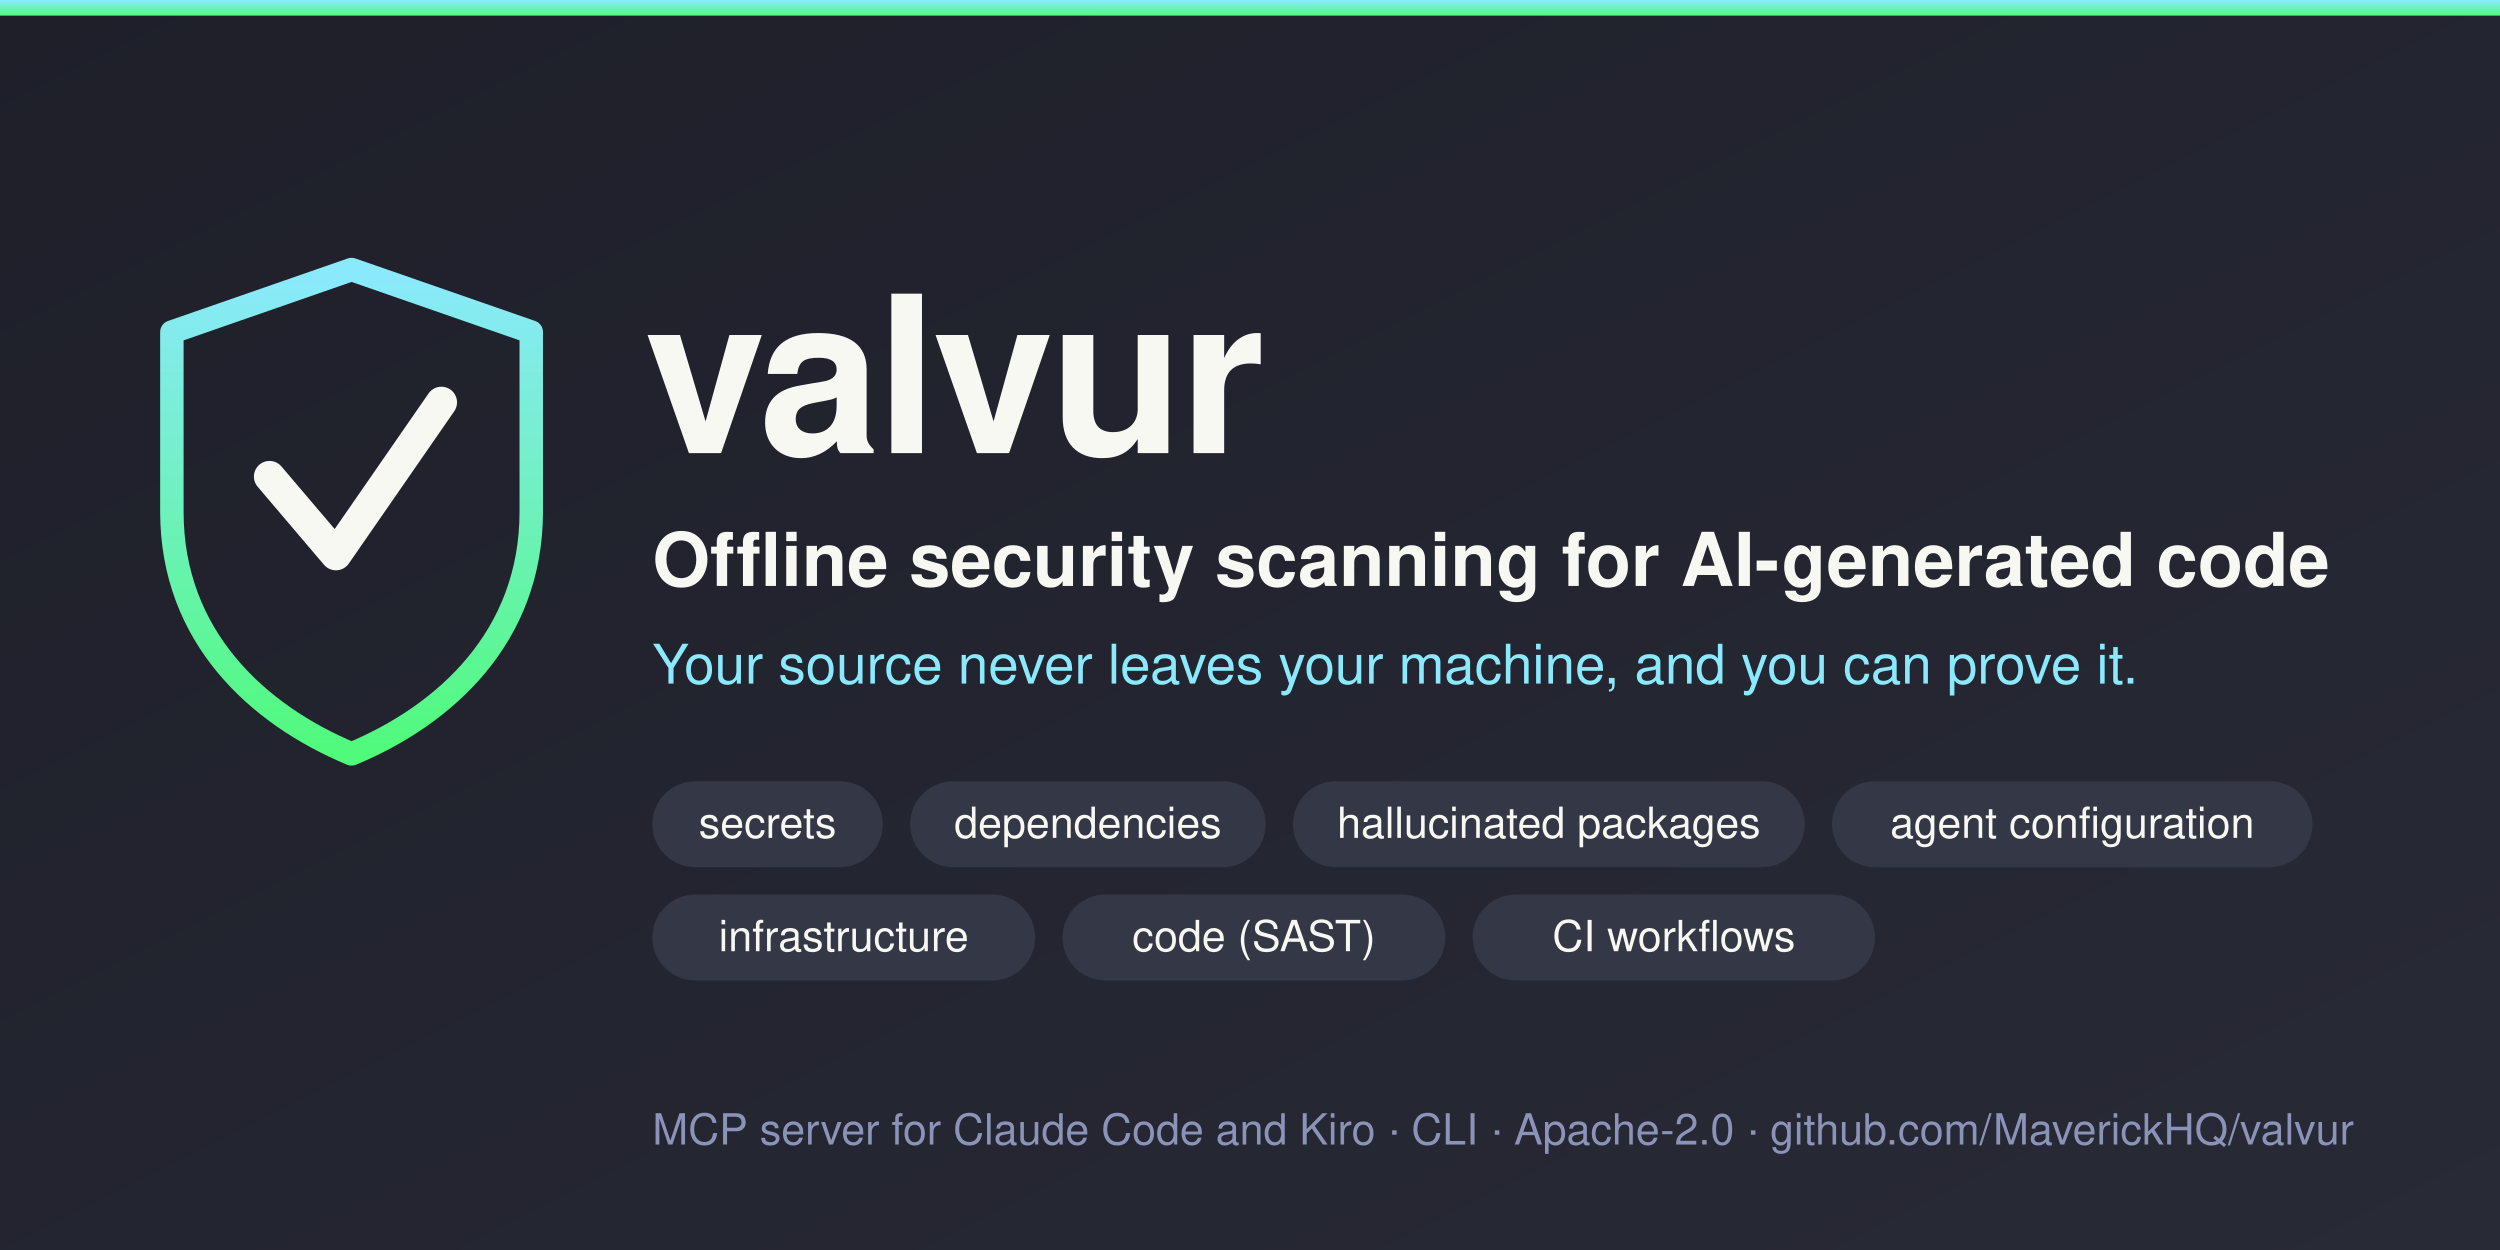
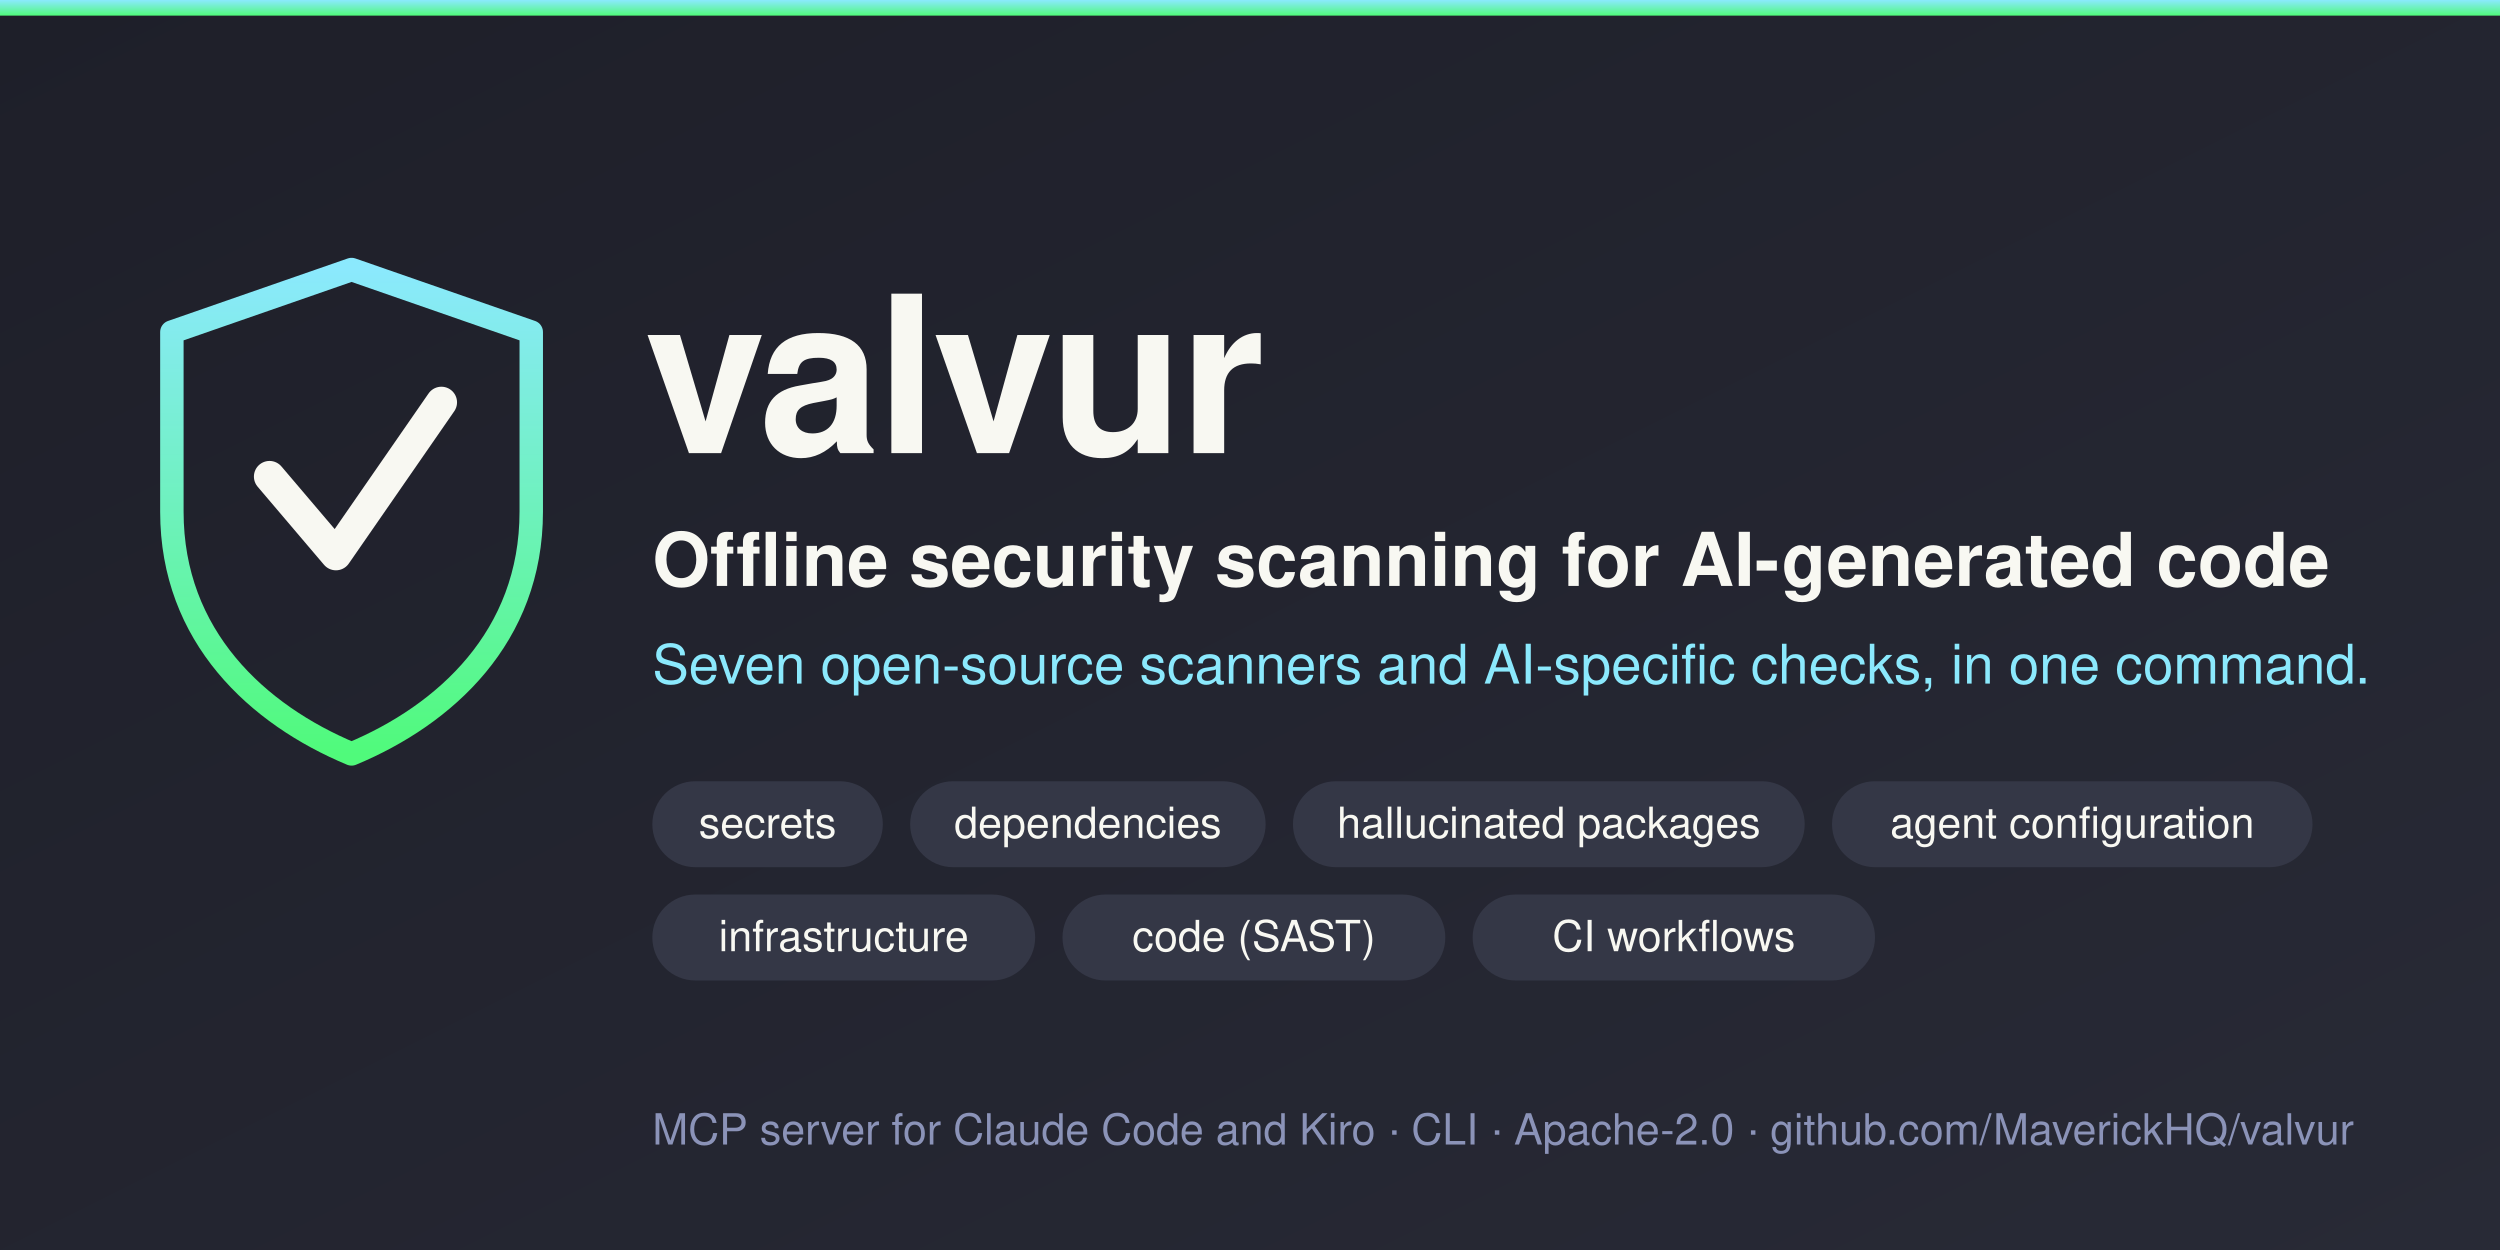
<svg xmlns="http://www.w3.org/2000/svg" width="1280" height="640" viewBox="0 0 1280 640" role="img" aria-label="valvur: offline security scanning for AI-generated code">
  <defs>
    <linearGradient id="bg" x1="0" y1="0" x2="1" y2="1">
      <stop offset="0" stop-color="#1e1f29" />
      <stop offset="1" stop-color="#282a36" />
    </linearGradient>
    <linearGradient id="mark" x1="0" y1="0" x2="0" y2="1">
      <stop offset="0" stop-color="#8be9fd" />
      <stop offset="1" stop-color="#50fa7b" />
    </linearGradient>
  </defs>
  <style>
  text { font-family: -apple-system, BlinkMacSystemFont, "Segoe UI", Helvetica, Arial, sans-serif; }
  .name { font-size: 112px; font-weight: 700; fill: #f8f8f2; letter-spacing: -2px; }
  .line { font-size: 38px; font-weight: 600; fill: #f8f8f2; }
-   .proof { font-size: 28px; fill: #8be9fd; }
+   .pitch { font-size: 28px; fill: #8be9fd; }
  .chip { font-size: 22px; fill: #f8f8f2; }
  .foot { font-size: 22px; fill: #8b93b8; }
</style>
  <rect width="1280" height="640" fill="url(#bg)" />
  <rect x="0" y="0" width="1280" height="8" fill="url(#mark)" />
  <g transform="translate(180 250)">
    <path d="M0 -112 L92 -80 L92 12 C92 76 48 116 0 136 C-48 116 -92 76 -92 12 L-92 -80 Z" fill="none" stroke="url(#mark)" stroke-width="12" stroke-linejoin="round" />
    <path d="M-42 -6 L-8 34 L46 -44" fill="none" stroke="#f8f8f2" stroke-width="16" stroke-linecap="round" stroke-linejoin="round" />
  </g>
  <text class="name" x="330" y="232">valvur</text>
  <text class="line" x="334" y="300">Offline security scanning for AI-generated code</text>
-   <text class="proof" x="334" y="350">Your source never leaves your machine, and you can prove it.</text>
+   <text class="pitch" x="334" y="350">Seven open-source scanners and AI-specific checks, in one command.</text>
  <g transform="translate(334 400)">
    <rect x="0" y="0" width="118" height="44" rx="22" fill="#343746" />
    <text class="chip" x="59" y="29" text-anchor="middle">secrets</text>
    <rect x="132" y="0" width="182" height="44" rx="22" fill="#343746" />
    <text class="chip" x="223" y="29" text-anchor="middle">dependencies</text>
    <rect x="328" y="0" width="262" height="44" rx="22" fill="#343746" />
    <text class="chip" x="459" y="29" text-anchor="middle">hallucinated packages</text>
    <rect x="604" y="0" width="246" height="44" rx="22" fill="#343746" />
    <text class="chip" x="727" y="29" text-anchor="middle">agent configuration</text>
    <rect x="0" y="58" width="196" height="44" rx="22" fill="#343746" />
    <text class="chip" x="98" y="87" text-anchor="middle">infrastructure</text>
    <rect x="210" y="58" width="196" height="44" rx="22" fill="#343746" />
    <text class="chip" x="308" y="87" text-anchor="middle">code (SAST)</text>
    <rect x="420" y="58" width="206" height="44" rx="22" fill="#343746" />
    <text class="chip" x="523" y="87" text-anchor="middle">CI workflows</text>
  </g>
  <text class="foot" x="334" y="586">MCP server for Claude Code and Kiro  ·  CLI  ·  Apache-2.0  ·  github.com/MaverickHQ/valvur</text>
</svg>
